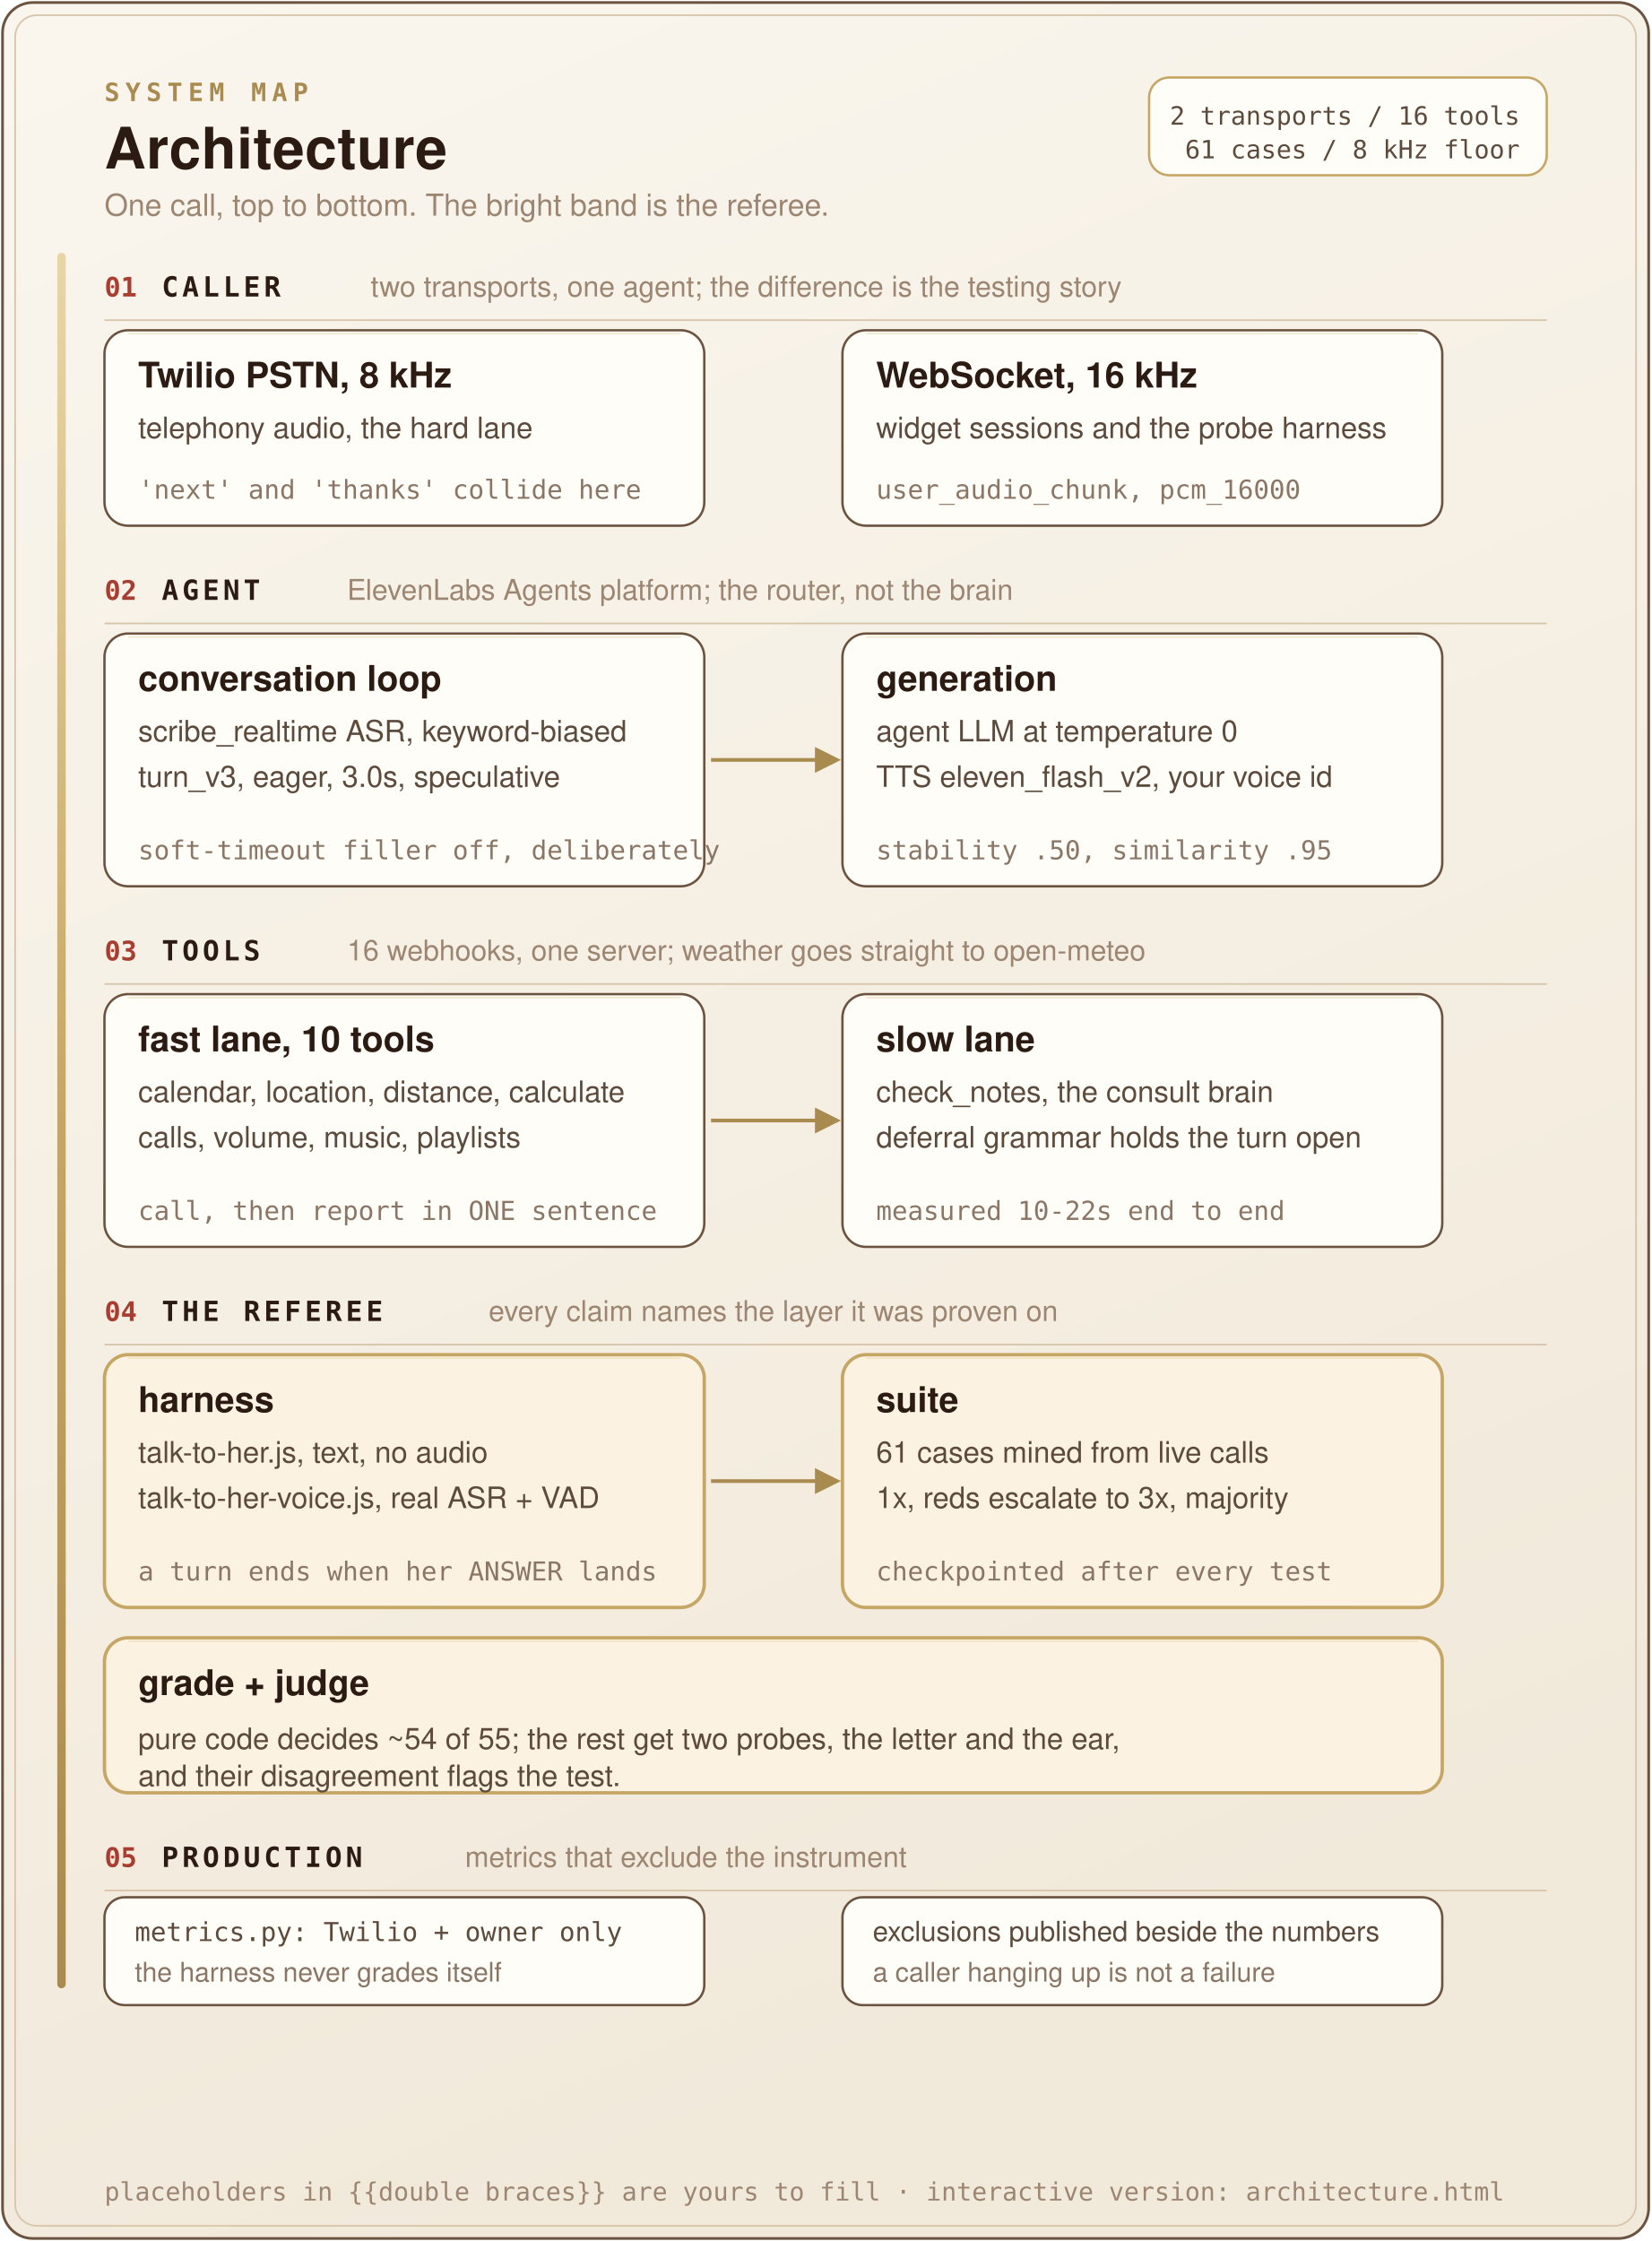
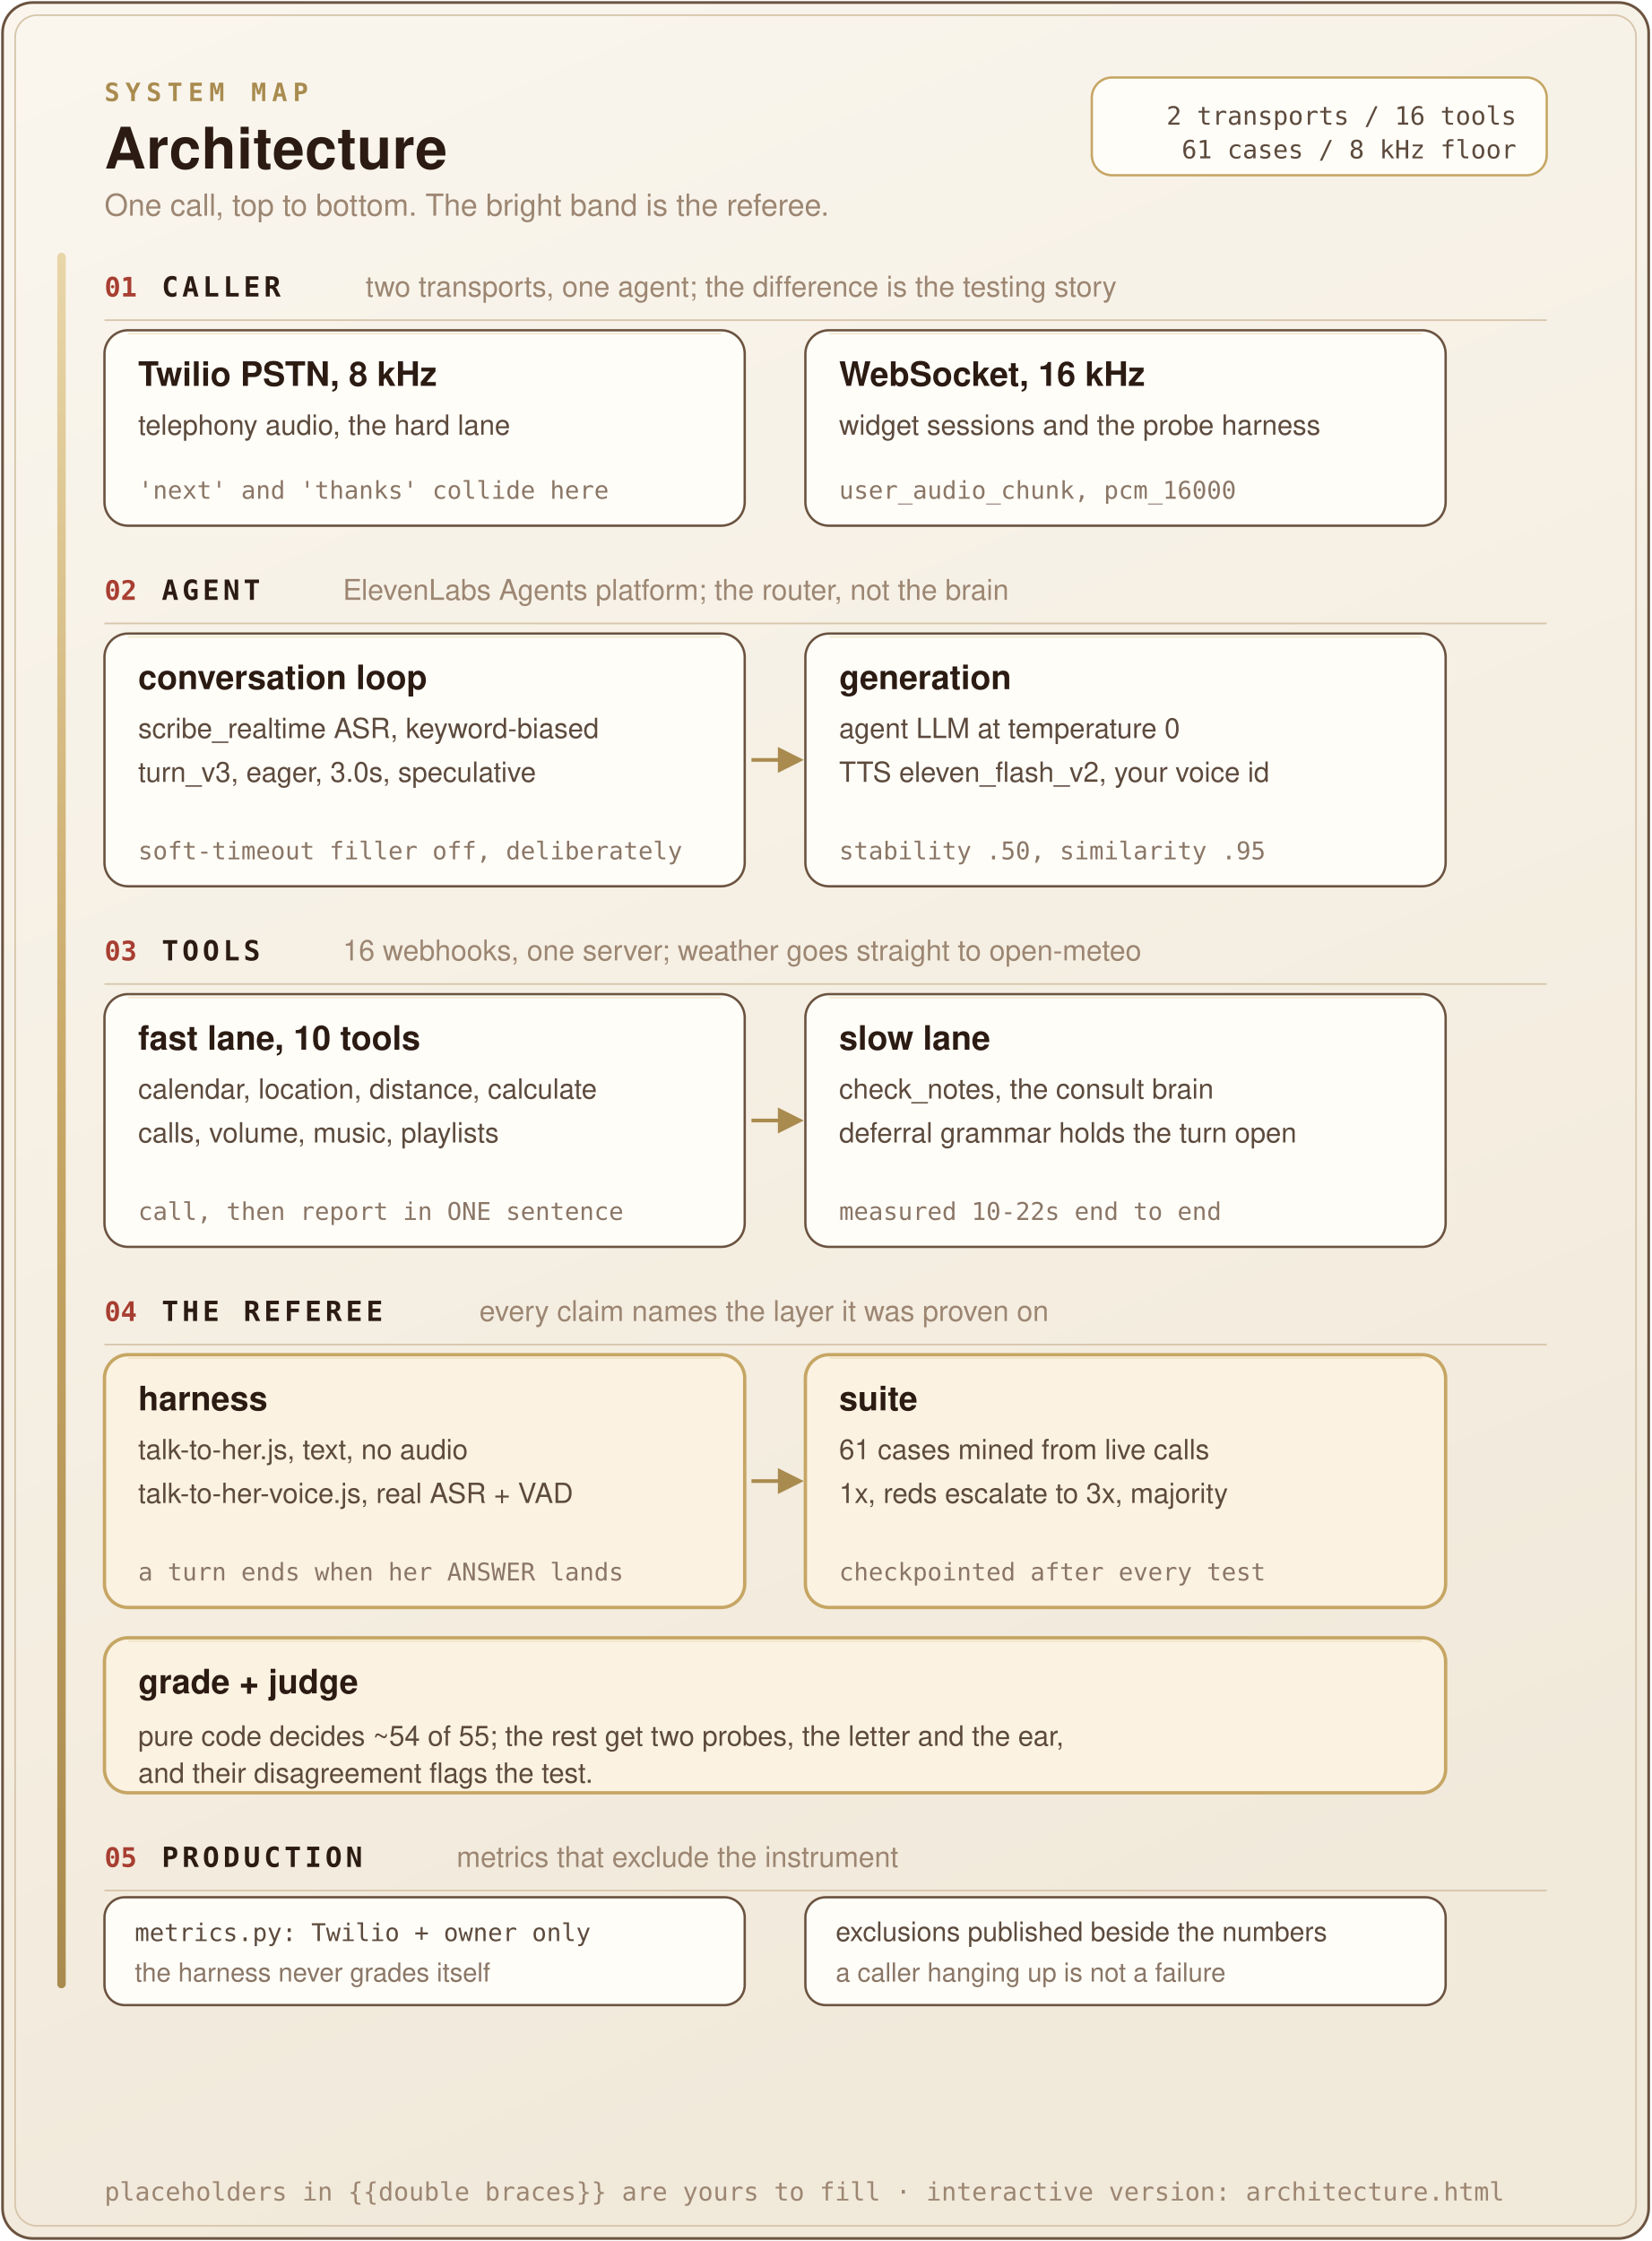
<svg xmlns="http://www.w3.org/2000/svg" width="980" height="1330" viewBox="0 0 980 1330" role="img" aria-label="aj-voice-agent architecture: caller, ElevenLabs agent, tool server, and the evals referee">
  <defs>
    <linearGradient id="bg" x1="0" y1="0" x2="0.3" y2="1">
      <stop offset="0" stop-color="#FAF6EE" />
      <stop offset="1" stop-color="#F1E9DA" />
    </linearGradient>
    <linearGradient id="acc" x1="0" y1="0" x2="0" y2="1">
      <stop offset="0" stop-color="#E8D5A8" />
      <stop offset="0.5" stop-color="#C6A664" />
      <stop offset="1" stop-color="#A98B4F" />
    </linearGradient>
    <marker id="ar" viewBox="0 0 10 10" refX="8" refY="5" markerWidth="7" markerHeight="7" orient="auto">
      <path d="M0,0 L10,5 L0,10 z" fill="#A98B4F" />
    </marker>
  </defs>
  <rect x="1.5" y="1.5" width="977" height="1327" rx="18" fill="url(#bg)" stroke="#6B5340" stroke-width="1.6" />
  <rect x="9" y="9" width="962" height="1312" rx="13" fill="none" stroke="#D8C6AC" stroke-width="1" />
  <rect x="34" y="150" width="5" height="1030" rx="2.5" fill="url(#acc)" />
  <text x="62" y="60" font-family="ui-monospace,SFMono-Regular,Menlo,monospace" font-size="15" font-weight="700" letter-spacing="3.4" fill="#A98B4F">SYSTEM MAP</text>
  <text x="62" y="100" font-family="-apple-system,BlinkMacSystemFont,'Segoe UI',Helvetica,Arial,sans-serif" font-size="34" font-weight="700" fill="#2B1B12" letter-spacing="0.3">Architecture</text>
  <text x="62" y="128" font-family="-apple-system,BlinkMacSystemFont,'Segoe UI',Helvetica,Arial,sans-serif" font-size="18" fill="#9C8672">One call, top to bottom. The bright band is the referee.</text>
-   <rect x="682" y="46" width="236" height="58" rx="12" fill="#FFFDF8" stroke="#C6A664" stroke-width="1.4" />
-   <text x="902" y="74" font-family="ui-monospace,SFMono-Regular,Menlo,monospace" font-size="15" fill="#5C4A3D" text-anchor="end">2 transports / 16 tools</text>
-   <text x="902" y="94" font-family="ui-monospace,SFMono-Regular,Menlo,monospace" font-size="15" fill="#5C4A3D" text-anchor="end">61 cases / 8 kHz floor</text>
+   <rect x="648" y="46" width="270" height="58" rx="12" fill="#FFFDF8" stroke="#C6A664" stroke-width="1.4" />
+   <text x="900" y="74" font-family="ui-monospace,SFMono-Regular,Menlo,monospace" font-size="15" fill="#5C4A3D" text-anchor="end" textLength="228" lengthAdjust="spacingAndGlyphs">2 transports / 16 tools</text>
+   <text x="900" y="94" font-family="ui-monospace,SFMono-Regular,Menlo,monospace" font-size="15" fill="#5C4A3D" text-anchor="end" textLength="228" lengthAdjust="spacingAndGlyphs">61 cases / 8 kHz floor</text>
  <text x="62" y="176" font-family="ui-monospace,SFMono-Regular,Menlo,monospace" font-size="16" font-weight="700" fill="#A83E32">01</text>
  <text x="96" y="176" font-family="ui-monospace,SFMono-Regular,Menlo,monospace" font-size="16.5" font-weight="700" letter-spacing="2.2" fill="#2B1B12">CALLER</text>
-   <text x="220" y="176" font-family="-apple-system,BlinkMacSystemFont,'Segoe UI',Helvetica,Arial,sans-serif" font-size="17" fill="#9C8672">two transports, one agent; the difference is the testing story</text>
+   <text x="217.0" y="176" font-family="-apple-system,BlinkMacSystemFont,'Segoe UI',Helvetica,Arial,sans-serif" font-size="17" fill="#9C8672">two transports, one agent; the difference is the testing story</text>
  <line x1="62" y1="190" x2="918" y2="190" stroke="#D8C6AC" stroke-width="1" />
-   <rect x="62" y="196" width="356" height="116" rx="14" fill="#FFFDF8" stroke="#6B5340" stroke-width="1.4" />
-   <rect x="76" y="197.5" width="328" height="1" rx="0.5" fill="#E8D5A8" opacity="0.5" />
-   <text x="82" y="230" font-family="-apple-system,BlinkMacSystemFont,'Segoe UI',Helvetica,Arial,sans-serif" font-size="21" font-weight="700" fill="#2B1B12">Twilio PSTN, 8 kHz</text>
-   <text x="82" y="260" font-family="-apple-system,BlinkMacSystemFont,'Segoe UI',Helvetica,Arial,sans-serif" font-size="17.5" fill="#5C4A3D">telephony audio, the hard lane</text>
-   <text x="82" y="296" font-family="ui-monospace,SFMono-Regular,Menlo,monospace" font-size="15.5" fill="#8A7666">'next' and 'thanks' collide here</text>
-   <rect x="500" y="196" width="356" height="116" rx="14" fill="#FFFDF8" stroke="#6B5340" stroke-width="1.4" />
-   <rect x="514" y="197.5" width="328" height="1" rx="0.5" fill="#E8D5A8" opacity="0.5" />
-   <text x="520" y="230" font-family="-apple-system,BlinkMacSystemFont,'Segoe UI',Helvetica,Arial,sans-serif" font-size="21" font-weight="700" fill="#2B1B12">WebSocket, 16 kHz</text>
-   <text x="520" y="260" font-family="-apple-system,BlinkMacSystemFont,'Segoe UI',Helvetica,Arial,sans-serif" font-size="17.5" fill="#5C4A3D">widget sessions and the probe harness</text>
-   <text x="520" y="296" font-family="ui-monospace,SFMono-Regular,Menlo,monospace" font-size="15.5" fill="#8A7666">user_audio_chunk, pcm_16000</text>
+   <rect x="62" y="196" width="380" height="116" rx="14" fill="#FFFDF8" stroke="#6B5340" stroke-width="1.4" />
+   <rect x="76" y="197.5" width="352" height="1" rx="0.5" fill="#E8D5A8" opacity="0.5" />
+   <text x="82" y="229" font-family="-apple-system,BlinkMacSystemFont,'Segoe UI',Helvetica,Arial,sans-serif" font-size="20" font-weight="700" fill="#2B1B12">Twilio PSTN, 8 kHz</text>
+   <text x="82" y="258" font-family="-apple-system,BlinkMacSystemFont,'Segoe UI',Helvetica,Arial,sans-serif" font-size="16.5" fill="#5C4A3D">telephony audio, the hard lane</text>
+   <text x="82" y="296" font-family="ui-monospace,SFMono-Regular,Menlo,monospace" font-size="14.5" fill="#8A7666">'next' and 'thanks' collide here</text>
+   <rect x="478" y="196" width="380" height="116" rx="14" fill="#FFFDF8" stroke="#6B5340" stroke-width="1.4" />
+   <rect x="492" y="197.5" width="352" height="1" rx="0.5" fill="#E8D5A8" opacity="0.5" />
+   <text x="498" y="229" font-family="-apple-system,BlinkMacSystemFont,'Segoe UI',Helvetica,Arial,sans-serif" font-size="20" font-weight="700" fill="#2B1B12">WebSocket, 16 kHz</text>
+   <text x="498" y="258" font-family="-apple-system,BlinkMacSystemFont,'Segoe UI',Helvetica,Arial,sans-serif" font-size="16.5" fill="#5C4A3D" textLength="340" lengthAdjust="spacingAndGlyphs">widget sessions and the probe harness</text>
+   <text x="498" y="296" font-family="ui-monospace,SFMono-Regular,Menlo,monospace" font-size="14.5" fill="#8A7666">user_audio_chunk, pcm_16000</text>
  <text x="62" y="356" font-family="ui-monospace,SFMono-Regular,Menlo,monospace" font-size="16" font-weight="700" fill="#A83E32">02</text>
  <text x="96" y="356" font-family="ui-monospace,SFMono-Regular,Menlo,monospace" font-size="16.5" font-weight="700" letter-spacing="2.2" fill="#2B1B12">AGENT</text>
-   <text x="206" y="356" font-family="-apple-system,BlinkMacSystemFont,'Segoe UI',Helvetica,Arial,sans-serif" font-size="17" fill="#9C8672">ElevenLabs Agents platform; the router, not the brain</text>
+   <text x="203.5" y="356" font-family="-apple-system,BlinkMacSystemFont,'Segoe UI',Helvetica,Arial,sans-serif" font-size="17" fill="#9C8672">ElevenLabs Agents platform; the router, not the brain</text>
  <line x1="62" y1="370" x2="918" y2="370" stroke="#D8C6AC" stroke-width="1" />
-   <rect x="62" y="376" width="356" height="150" rx="14" fill="#FFFDF8" stroke="#6B5340" stroke-width="1.4" />
-   <rect x="76" y="377.5" width="328" height="1" rx="0.5" fill="#E8D5A8" opacity="0.5" />
-   <text x="82" y="410" font-family="-apple-system,BlinkMacSystemFont,'Segoe UI',Helvetica,Arial,sans-serif" font-size="21" font-weight="700" fill="#2B1B12">conversation loop</text>
-   <text x="82" y="440" font-family="-apple-system,BlinkMacSystemFont,'Segoe UI',Helvetica,Arial,sans-serif" font-size="17.5" fill="#5C4A3D">scribe_realtime ASR, keyword-biased</text>
-   <text x="82" y="467" font-family="-apple-system,BlinkMacSystemFont,'Segoe UI',Helvetica,Arial,sans-serif" font-size="17.5" fill="#5C4A3D">turn_v3, eager, 3.0s, speculative</text>
-   <text x="82" y="510" font-family="ui-monospace,SFMono-Regular,Menlo,monospace" font-size="15.5" fill="#8A7666">soft-timeout filler off, deliberately</text>
-   <rect x="500" y="376" width="356" height="150" rx="14" fill="#FFFDF8" stroke="#6B5340" stroke-width="1.4" />
-   <rect x="514" y="377.5" width="328" height="1" rx="0.5" fill="#E8D5A8" opacity="0.5" />
-   <text x="520" y="410" font-family="-apple-system,BlinkMacSystemFont,'Segoe UI',Helvetica,Arial,sans-serif" font-size="21" font-weight="700" fill="#2B1B12">generation</text>
-   <text x="520" y="440" font-family="-apple-system,BlinkMacSystemFont,'Segoe UI',Helvetica,Arial,sans-serif" font-size="17.5" fill="#5C4A3D">agent LLM at temperature 0</text>
-   <text x="520" y="467" font-family="-apple-system,BlinkMacSystemFont,'Segoe UI',Helvetica,Arial,sans-serif" font-size="17.5" fill="#5C4A3D">TTS eleven_flash_v2, your voice id</text>
-   <text x="520" y="510" font-family="ui-monospace,SFMono-Regular,Menlo,monospace" font-size="15.5" fill="#8A7666">stability .50, similarity .95</text>
-   <path d="M 422 451 L 496 451" stroke="#A98B4F" stroke-width="2.2" fill="none" marker-end="url(#ar)" />
+   <rect x="62" y="376" width="380" height="150" rx="14" fill="#FFFDF8" stroke="#6B5340" stroke-width="1.4" />
+   <rect x="76" y="377.5" width="352" height="1" rx="0.5" fill="#E8D5A8" opacity="0.5" />
+   <text x="82" y="409" font-family="-apple-system,BlinkMacSystemFont,'Segoe UI',Helvetica,Arial,sans-serif" font-size="20" font-weight="700" fill="#2B1B12">conversation loop</text>
+   <text x="82" y="438" font-family="-apple-system,BlinkMacSystemFont,'Segoe UI',Helvetica,Arial,sans-serif" font-size="16.5" fill="#5C4A3D">scribe_realtime ASR, keyword-biased</text>
+   <text x="82" y="464" font-family="-apple-system,BlinkMacSystemFont,'Segoe UI',Helvetica,Arial,sans-serif" font-size="16.5" fill="#5C4A3D">turn_v3, eager, 3.0s, speculative</text>
+   <text x="82" y="510" font-family="ui-monospace,SFMono-Regular,Menlo,monospace" font-size="14.5" fill="#8A7666">soft-timeout filler off, deliberately</text>
+   <rect x="478" y="376" width="380" height="150" rx="14" fill="#FFFDF8" stroke="#6B5340" stroke-width="1.4" />
+   <rect x="492" y="377.5" width="352" height="1" rx="0.5" fill="#E8D5A8" opacity="0.5" />
+   <text x="498" y="409" font-family="-apple-system,BlinkMacSystemFont,'Segoe UI',Helvetica,Arial,sans-serif" font-size="20" font-weight="700" fill="#2B1B12">generation</text>
+   <text x="498" y="438" font-family="-apple-system,BlinkMacSystemFont,'Segoe UI',Helvetica,Arial,sans-serif" font-size="16.5" fill="#5C4A3D">agent LLM at temperature 0</text>
+   <text x="498" y="464" font-family="-apple-system,BlinkMacSystemFont,'Segoe UI',Helvetica,Arial,sans-serif" font-size="16.5" fill="#5C4A3D">TTS eleven_flash_v2, your voice id</text>
+   <text x="498" y="510" font-family="ui-monospace,SFMono-Regular,Menlo,monospace" font-size="14.5" fill="#8A7666">stability .50, similarity .95</text>
+   <path d="M 446 451 L 474 451" stroke="#A98B4F" stroke-width="2.2" fill="none" marker-end="url(#ar)" />
  <text x="62" y="570" font-family="ui-monospace,SFMono-Regular,Menlo,monospace" font-size="16" font-weight="700" fill="#A83E32">03</text>
  <text x="96" y="570" font-family="ui-monospace,SFMono-Regular,Menlo,monospace" font-size="16.5" font-weight="700" letter-spacing="2.2" fill="#2B1B12">TOOLS</text>
-   <text x="206" y="570" font-family="-apple-system,BlinkMacSystemFont,'Segoe UI',Helvetica,Arial,sans-serif" font-size="17" fill="#9C8672">16 webhooks, one server; weather goes straight to open-meteo</text>
+   <text x="203.5" y="570" font-family="-apple-system,BlinkMacSystemFont,'Segoe UI',Helvetica,Arial,sans-serif" font-size="17" fill="#9C8672">16 webhooks, one server; weather goes straight to open-meteo</text>
  <line x1="62" y1="584" x2="918" y2="584" stroke="#D8C6AC" stroke-width="1" />
-   <rect x="62" y="590" width="356" height="150" rx="14" fill="#FFFDF8" stroke="#6B5340" stroke-width="1.4" />
-   <rect x="76" y="591.5" width="328" height="1" rx="0.5" fill="#E8D5A8" opacity="0.5" />
-   <text x="82" y="624" font-family="-apple-system,BlinkMacSystemFont,'Segoe UI',Helvetica,Arial,sans-serif" font-size="21" font-weight="700" fill="#2B1B12">fast lane, 10 tools</text>
-   <text x="82" y="654" font-family="-apple-system,BlinkMacSystemFont,'Segoe UI',Helvetica,Arial,sans-serif" font-size="17.5" fill="#5C4A3D">calendar, location, distance, calculate</text>
-   <text x="82" y="681" font-family="-apple-system,BlinkMacSystemFont,'Segoe UI',Helvetica,Arial,sans-serif" font-size="17.5" fill="#5C4A3D">calls, volume, music, playlists</text>
-   <text x="82" y="724" font-family="ui-monospace,SFMono-Regular,Menlo,monospace" font-size="15.5" fill="#8A7666">call, then report in ONE sentence</text>
-   <rect x="500" y="590" width="356" height="150" rx="14" fill="#FFFDF8" stroke="#6B5340" stroke-width="1.4" />
-   <rect x="514" y="591.5" width="328" height="1" rx="0.5" fill="#E8D5A8" opacity="0.5" />
-   <text x="520" y="624" font-family="-apple-system,BlinkMacSystemFont,'Segoe UI',Helvetica,Arial,sans-serif" font-size="21" font-weight="700" fill="#2B1B12">slow lane</text>
-   <text x="520" y="654" font-family="-apple-system,BlinkMacSystemFont,'Segoe UI',Helvetica,Arial,sans-serif" font-size="17.5" fill="#5C4A3D">check_notes, the consult brain</text>
-   <text x="520" y="681" font-family="-apple-system,BlinkMacSystemFont,'Segoe UI',Helvetica,Arial,sans-serif" font-size="17.5" fill="#5C4A3D">deferral grammar holds the turn open</text>
-   <text x="520" y="724" font-family="ui-monospace,SFMono-Regular,Menlo,monospace" font-size="15.5" fill="#8A7666">measured 10-22s end to end</text>
-   <path d="M 422 665 L 496 665" stroke="#A98B4F" stroke-width="2.2" fill="none" marker-end="url(#ar)" />
+   <rect x="62" y="590" width="380" height="150" rx="14" fill="#FFFDF8" stroke="#6B5340" stroke-width="1.4" />
+   <rect x="76" y="591.5" width="352" height="1" rx="0.5" fill="#E8D5A8" opacity="0.5" />
+   <text x="82" y="623" font-family="-apple-system,BlinkMacSystemFont,'Segoe UI',Helvetica,Arial,sans-serif" font-size="20" font-weight="700" fill="#2B1B12">fast lane, 10 tools</text>
+   <text x="82" y="652" font-family="-apple-system,BlinkMacSystemFont,'Segoe UI',Helvetica,Arial,sans-serif" font-size="16.5" fill="#5C4A3D" textLength="340" lengthAdjust="spacingAndGlyphs">calendar, location, distance, calculate</text>
+   <text x="82" y="678" font-family="-apple-system,BlinkMacSystemFont,'Segoe UI',Helvetica,Arial,sans-serif" font-size="16.5" fill="#5C4A3D">calls, volume, music, playlists</text>
+   <text x="82" y="724" font-family="ui-monospace,SFMono-Regular,Menlo,monospace" font-size="14.5" fill="#8A7666">call, then report in ONE sentence</text>
+   <rect x="478" y="590" width="380" height="150" rx="14" fill="#FFFDF8" stroke="#6B5340" stroke-width="1.4" />
+   <rect x="492" y="591.5" width="352" height="1" rx="0.5" fill="#E8D5A8" opacity="0.5" />
+   <text x="498" y="623" font-family="-apple-system,BlinkMacSystemFont,'Segoe UI',Helvetica,Arial,sans-serif" font-size="20" font-weight="700" fill="#2B1B12">slow lane</text>
+   <text x="498" y="652" font-family="-apple-system,BlinkMacSystemFont,'Segoe UI',Helvetica,Arial,sans-serif" font-size="16.5" fill="#5C4A3D">check_notes, the consult brain</text>
+   <text x="498" y="678" font-family="-apple-system,BlinkMacSystemFont,'Segoe UI',Helvetica,Arial,sans-serif" font-size="16.5" fill="#5C4A3D">deferral grammar holds the turn open</text>
+   <text x="498" y="724" font-family="ui-monospace,SFMono-Regular,Menlo,monospace" font-size="14.5" fill="#8A7666">measured 10-22s end to end</text>
+   <path d="M 446 665 L 474 665" stroke="#A98B4F" stroke-width="2.2" fill="none" marker-end="url(#ar)" />
  <text x="62" y="784" font-family="ui-monospace,SFMono-Regular,Menlo,monospace" font-size="16" font-weight="700" fill="#A83E32">04</text>
  <text x="96" y="784" font-family="ui-monospace,SFMono-Regular,Menlo,monospace" font-size="16.5" font-weight="700" letter-spacing="2.2" fill="#2B1B12">THE REFEREE</text>
-   <text x="290" y="784" font-family="-apple-system,BlinkMacSystemFont,'Segoe UI',Helvetica,Arial,sans-serif" font-size="17" fill="#9C8672">every claim names the layer it was proven on</text>
+   <text x="284.5" y="784" font-family="-apple-system,BlinkMacSystemFont,'Segoe UI',Helvetica,Arial,sans-serif" font-size="17" fill="#9C8672">every claim names the layer it was proven on</text>
  <line x1="62" y1="798" x2="918" y2="798" stroke="#D8C6AC" stroke-width="1" />
-   <rect x="62" y="804" width="356" height="150" rx="14" fill="#FBF2E2" stroke="#C6A664" stroke-width="2" />
-   <rect x="76" y="805.5" width="328" height="1" rx="0.5" fill="#E8D5A8" opacity="0.5" />
-   <text x="82" y="838" font-family="-apple-system,BlinkMacSystemFont,'Segoe UI',Helvetica,Arial,sans-serif" font-size="21" font-weight="700" fill="#2B1B12">harness</text>
-   <text x="82" y="868" font-family="-apple-system,BlinkMacSystemFont,'Segoe UI',Helvetica,Arial,sans-serif" font-size="17.5" fill="#5C4A3D">talk-to-her.js, text, no audio</text>
-   <text x="82" y="895" font-family="-apple-system,BlinkMacSystemFont,'Segoe UI',Helvetica,Arial,sans-serif" font-size="17.5" fill="#5C4A3D">talk-to-her-voice.js, real ASR + VAD</text>
-   <text x="82" y="938" font-family="ui-monospace,SFMono-Regular,Menlo,monospace" font-size="15.5" fill="#8A7666">a turn ends when her ANSWER lands</text>
-   <rect x="500" y="804" width="356" height="150" rx="14" fill="#FBF2E2" stroke="#C6A664" stroke-width="2" />
-   <rect x="514" y="805.5" width="328" height="1" rx="0.5" fill="#E8D5A8" opacity="0.5" />
-   <text x="520" y="838" font-family="-apple-system,BlinkMacSystemFont,'Segoe UI',Helvetica,Arial,sans-serif" font-size="21" font-weight="700" fill="#2B1B12">suite</text>
-   <text x="520" y="868" font-family="-apple-system,BlinkMacSystemFont,'Segoe UI',Helvetica,Arial,sans-serif" font-size="17.5" fill="#5C4A3D">61 cases mined from live calls</text>
-   <text x="520" y="895" font-family="-apple-system,BlinkMacSystemFont,'Segoe UI',Helvetica,Arial,sans-serif" font-size="17.5" fill="#5C4A3D">1x, reds escalate to 3x, majority</text>
-   <text x="520" y="938" font-family="ui-monospace,SFMono-Regular,Menlo,monospace" font-size="15.5" fill="#8A7666">checkpointed after every test</text>
-   <path d="M 422 879 L 496 879" stroke="#A98B4F" stroke-width="2.2" fill="none" marker-end="url(#ar)" />
-   <rect x="62" y="972" width="794" height="92" rx="14" fill="#FBF2E2" stroke="#C6A664" stroke-width="2" />
-   <rect x="76" y="973.5" width="766" height="1" fill="#E8D5A8" opacity="0.5" />
-   <text x="82" y="1006" font-family="-apple-system,BlinkMacSystemFont,'Segoe UI',Helvetica,Arial,sans-serif" font-size="21" font-weight="700" fill="#2B1B12">grade + judge</text>
-   <text x="82" y="1038" font-family="-apple-system,BlinkMacSystemFont,'Segoe UI',Helvetica,Arial,sans-serif" font-size="17.5" fill="#5C4A3D">pure code decides ~54 of 55; the rest get two probes, the letter and the ear,</text>
-   <text x="82" y="1060" font-family="-apple-system,BlinkMacSystemFont,'Segoe UI',Helvetica,Arial,sans-serif" font-size="17.5" fill="#5C4A3D">and their disagreement flags the test.</text>
+   <rect x="62" y="804" width="380" height="150" rx="14" fill="#FBF2E2" stroke="#C6A664" stroke-width="2" />
+   <rect x="76" y="805.5" width="352" height="1" rx="0.5" fill="#E8D5A8" opacity="0.5" />
+   <text x="82" y="837" font-family="-apple-system,BlinkMacSystemFont,'Segoe UI',Helvetica,Arial,sans-serif" font-size="20" font-weight="700" fill="#2B1B12">harness</text>
+   <text x="82" y="866" font-family="-apple-system,BlinkMacSystemFont,'Segoe UI',Helvetica,Arial,sans-serif" font-size="16.5" fill="#5C4A3D">talk-to-her.js, text, no audio</text>
+   <text x="82" y="892" font-family="-apple-system,BlinkMacSystemFont,'Segoe UI',Helvetica,Arial,sans-serif" font-size="16.5" fill="#5C4A3D">talk-to-her-voice.js, real ASR + VAD</text>
+   <text x="82" y="938" font-family="ui-monospace,SFMono-Regular,Menlo,monospace" font-size="14.5" fill="#8A7666">a turn ends when her ANSWER lands</text>
+   <rect x="478" y="804" width="380" height="150" rx="14" fill="#FBF2E2" stroke="#C6A664" stroke-width="2" />
+   <rect x="492" y="805.5" width="352" height="1" rx="0.5" fill="#E8D5A8" opacity="0.5" />
+   <text x="498" y="837" font-family="-apple-system,BlinkMacSystemFont,'Segoe UI',Helvetica,Arial,sans-serif" font-size="20" font-weight="700" fill="#2B1B12">suite</text>
+   <text x="498" y="866" font-family="-apple-system,BlinkMacSystemFont,'Segoe UI',Helvetica,Arial,sans-serif" font-size="16.5" fill="#5C4A3D">61 cases mined from live calls</text>
+   <text x="498" y="892" font-family="-apple-system,BlinkMacSystemFont,'Segoe UI',Helvetica,Arial,sans-serif" font-size="16.5" fill="#5C4A3D">1x, reds escalate to 3x, majority</text>
+   <text x="498" y="938" font-family="ui-monospace,SFMono-Regular,Menlo,monospace" font-size="14.5" fill="#8A7666">checkpointed after every test</text>
+   <path d="M 446 879 L 474 879" stroke="#A98B4F" stroke-width="2.2" fill="none" marker-end="url(#ar)" />
+   <rect x="62" y="972" width="796" height="92" rx="14" fill="#FBF2E2" stroke="#C6A664" stroke-width="2" />
+   <rect x="76" y="973.5" width="768" height="1" fill="#E8D5A8" opacity="0.5" />
+   <text x="82" y="1005" font-family="-apple-system,BlinkMacSystemFont,'Segoe UI',Helvetica,Arial,sans-serif" font-size="20" font-weight="700" fill="#2B1B12">grade + judge</text>
+   <text x="82" y="1036" font-family="-apple-system,BlinkMacSystemFont,'Segoe UI',Helvetica,Arial,sans-serif" font-size="16.5" fill="#5C4A3D">pure code decides ~54 of 55; the rest get two probes, the letter and the ear,</text>
+   <text x="82" y="1058" font-family="-apple-system,BlinkMacSystemFont,'Segoe UI',Helvetica,Arial,sans-serif" font-size="16.5" fill="#5C4A3D">and their disagreement flags the test.</text>
  <text x="62" y="1108" font-family="ui-monospace,SFMono-Regular,Menlo,monospace" font-size="16" font-weight="700" fill="#A83E32">05</text>
  <text x="96" y="1108" font-family="ui-monospace,SFMono-Regular,Menlo,monospace" font-size="16.5" font-weight="700" letter-spacing="2.2" fill="#2B1B12">PRODUCTION</text>
-   <text x="276" y="1108" font-family="-apple-system,BlinkMacSystemFont,'Segoe UI',Helvetica,Arial,sans-serif" font-size="17" fill="#9C8672">metrics that exclude the instrument</text>
+   <text x="271.0" y="1108" font-family="-apple-system,BlinkMacSystemFont,'Segoe UI',Helvetica,Arial,sans-serif" font-size="17" fill="#9C8672">metrics that exclude the instrument</text>
  <line x1="62" y1="1122" x2="918" y2="1122" stroke="#D8C6AC" stroke-width="1" />
-   <rect x="62" y="1126" width="356" height="64" rx="12" fill="#FFFDF8" stroke="#6B5340" stroke-width="1.4" />
-   <text x="80" y="1152" font-family="ui-monospace,SFMono-Regular,Menlo,monospace" font-size="15.5" fill="#5C4A3D">metrics.py: Twilio + owner only</text>
-   <text x="80" y="1176" font-family="-apple-system,BlinkMacSystemFont,'Segoe UI',Helvetica,Arial,sans-serif" font-size="16" fill="#8A7666">the harness never grades itself</text>
-   <rect x="500" y="1126" width="356" height="64" rx="12" fill="#FFFDF8" stroke="#6B5340" stroke-width="1.4" />
-   <text x="518" y="1152" font-family="-apple-system,BlinkMacSystemFont,'Segoe UI',Helvetica,Arial,sans-serif" font-size="16.5" fill="#5C4A3D">exclusions published beside the numbers</text>
-   <text x="518" y="1176" font-family="-apple-system,BlinkMacSystemFont,'Segoe UI',Helvetica,Arial,sans-serif" font-size="16" fill="#8A7666">a caller hanging up is not a failure</text>
+   <rect x="62" y="1126" width="380" height="64" rx="12" fill="#FFFDF8" stroke="#6B5340" stroke-width="1.4" />
+   <text x="80" y="1152" font-family="ui-monospace,SFMono-Regular,Menlo,monospace" font-size="14.5" fill="#5C4A3D">metrics.py: Twilio + owner only</text>
+   <text x="80" y="1176" font-family="-apple-system,BlinkMacSystemFont,'Segoe UI',Helvetica,Arial,sans-serif" font-size="15.5" fill="#8A7666">the harness never grades itself</text>
+   <rect x="478" y="1126" width="380" height="64" rx="12" fill="#FFFDF8" stroke="#6B5340" stroke-width="1.4" />
+   <text x="496" y="1152" font-family="-apple-system,BlinkMacSystemFont,'Segoe UI',Helvetica,Arial,sans-serif" font-size="16" fill="#5C4A3D">exclusions published beside the numbers</text>
+   <text x="496" y="1176" font-family="-apple-system,BlinkMacSystemFont,'Segoe UI',Helvetica,Arial,sans-serif" font-size="15.5" fill="#8A7666">a caller hanging up is not a failure</text>
  <text x="62" y="1306" font-family="ui-monospace,SFMono-Regular,Menlo,monospace" font-size="15" fill="#9C8672">placeholders in {{double braces}} are yours to fill  ·  interactive version: architecture.html</text>
</svg>
